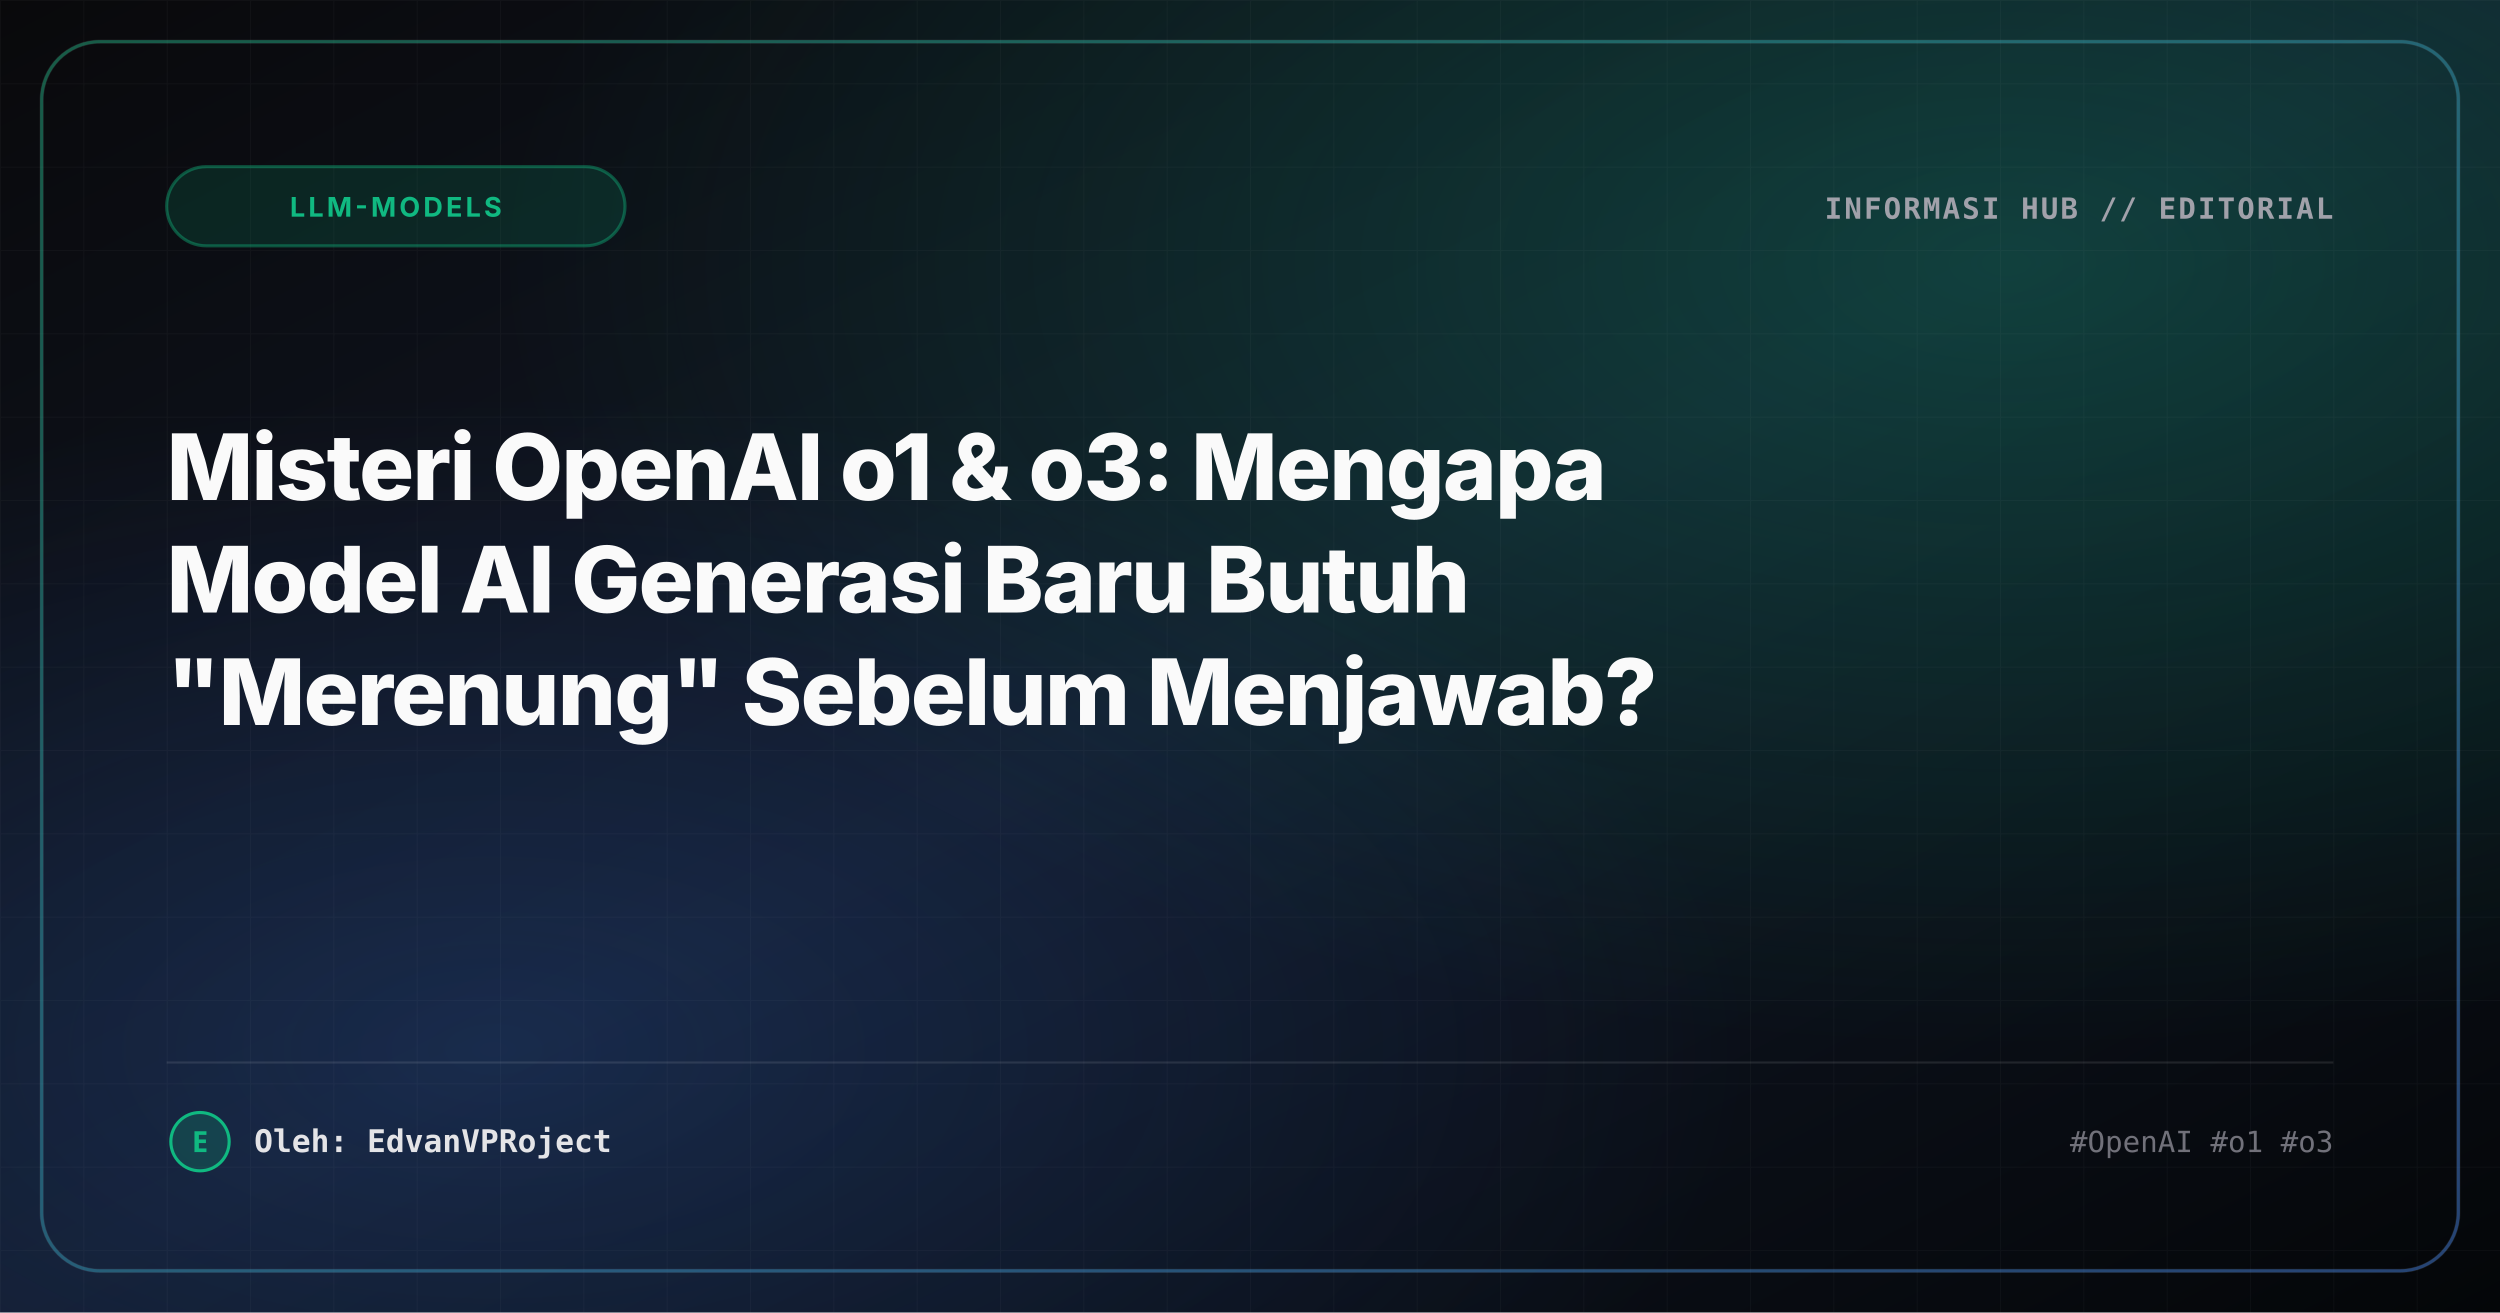
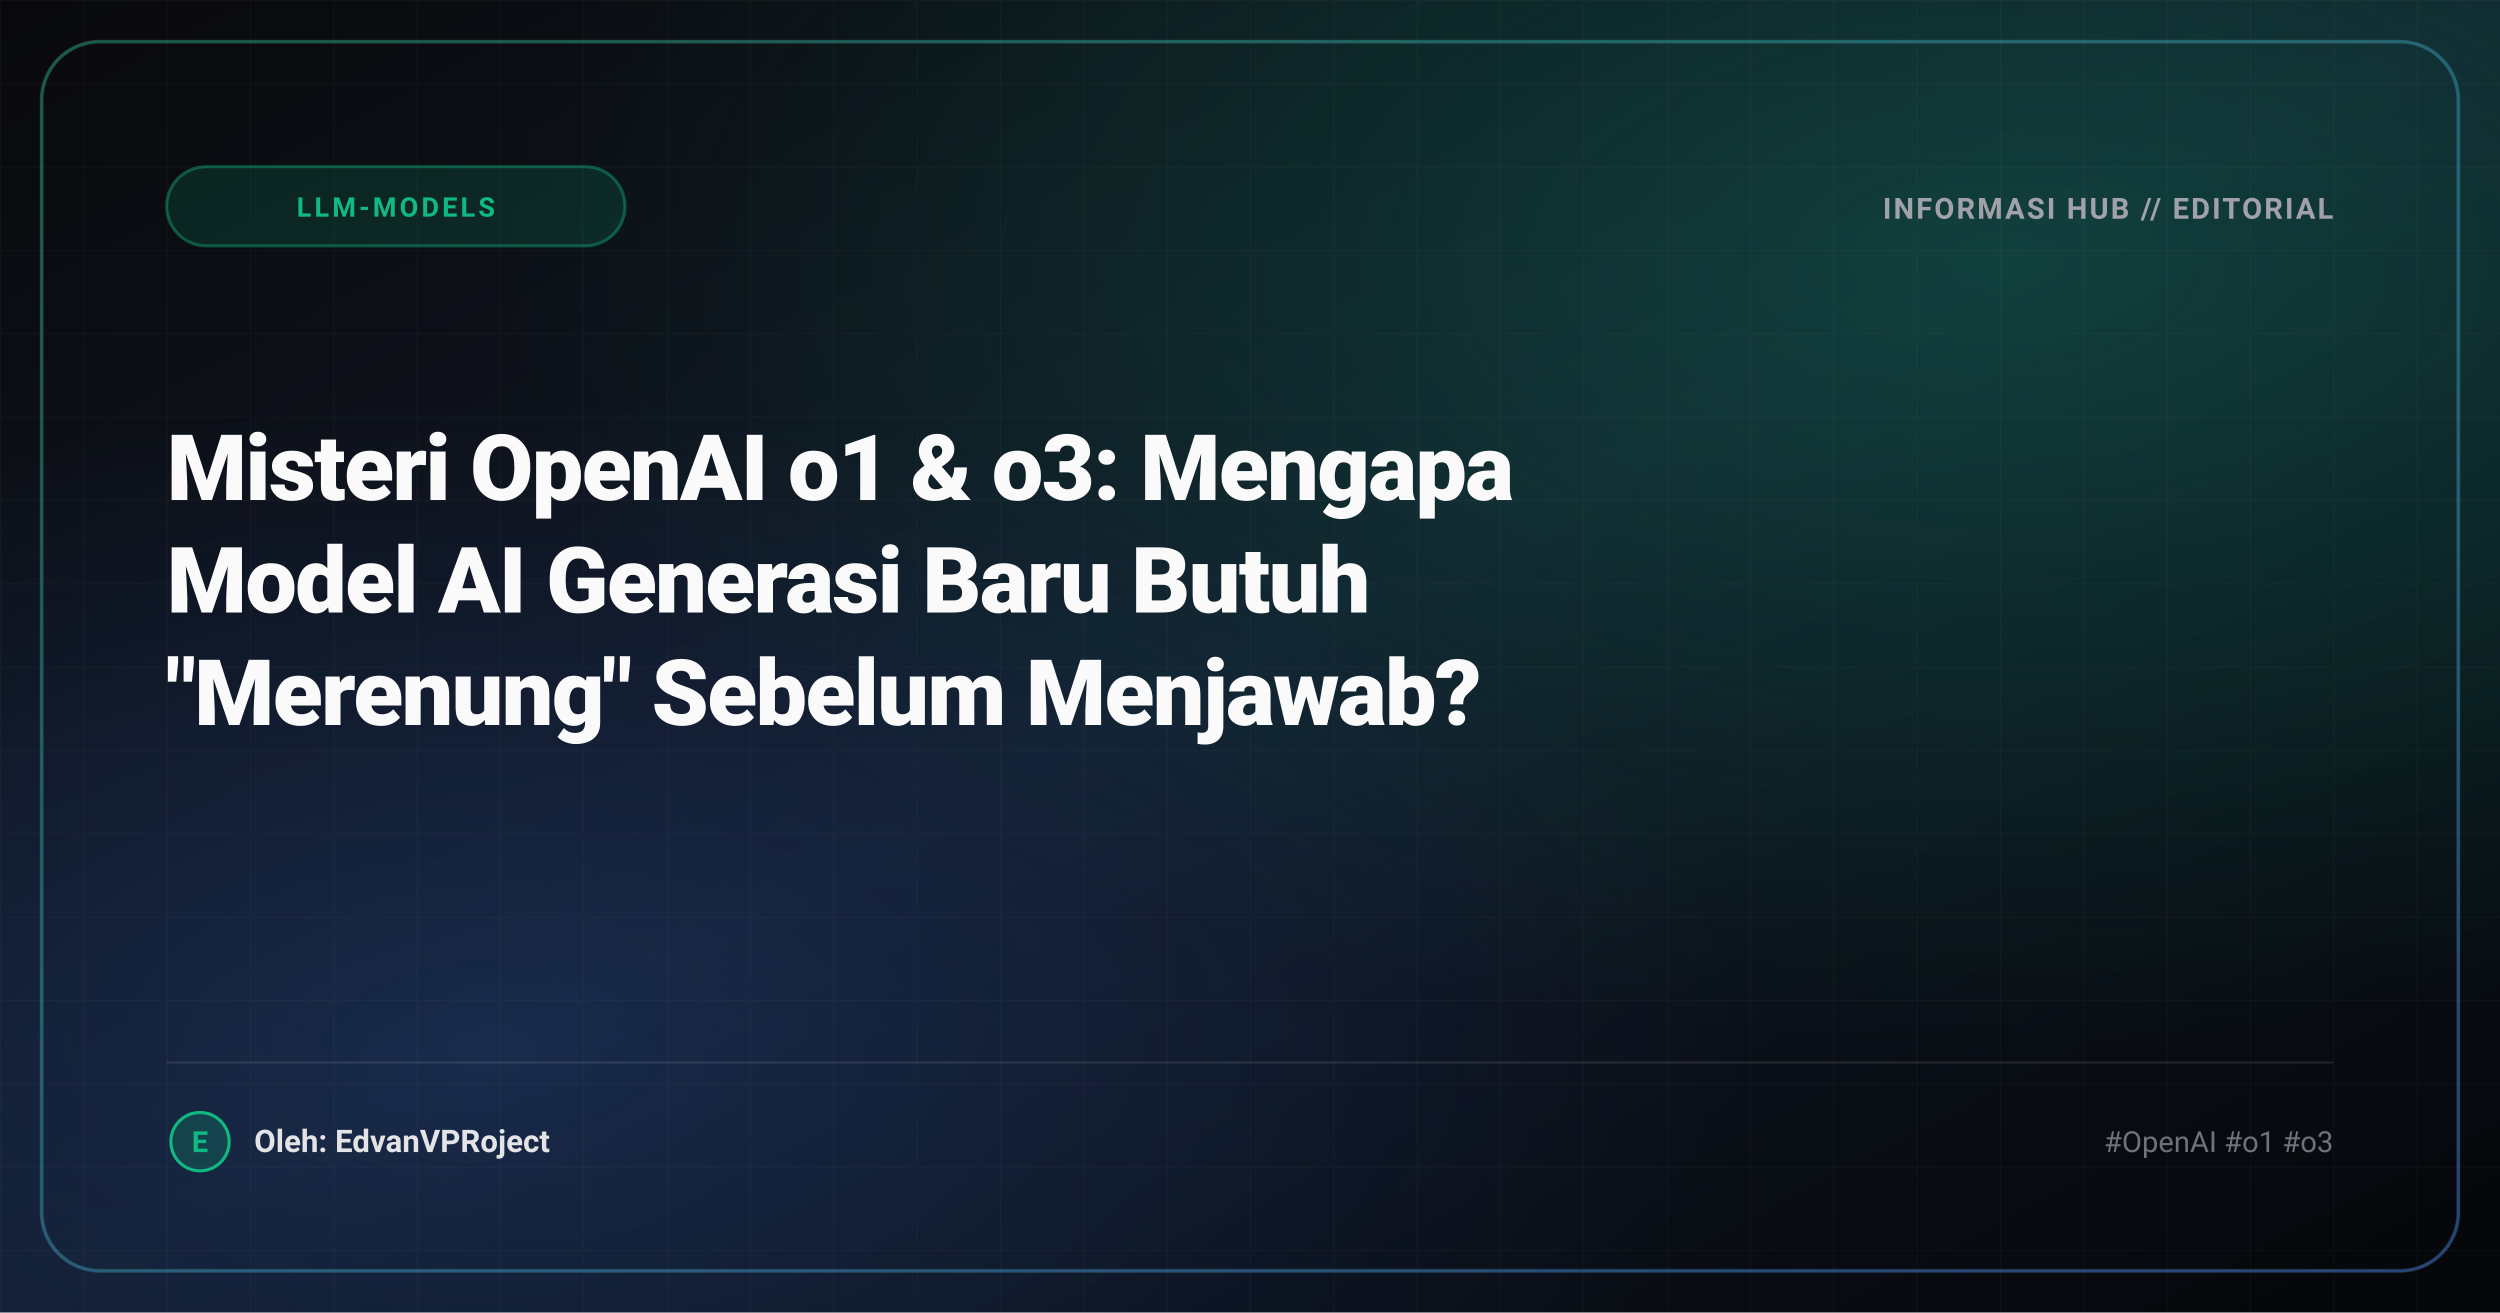
- <svg xmlns="http://www.w3.org/2000/svg" viewBox="0 0 1200 630" width="1200" height="630">
+ <svg xmlns="http://www.w3.org/2000/svg" viewBox="0 0 1200 630" width="1200" height="630" shape-rendering="geometricPrecision" text-rendering="geometricPrecision">
  <defs>
+     <style>
+       text {
+         font-family: -apple-system, BlinkMacSystemFont, "Segoe UI", Roboto, "Helvetica Neue", Arial, sans-serif;
+         text-rendering: geometricPrecision;
+         -webkit-font-smoothing: antialiased;
+       }
+     </style>
    <linearGradient id="bgGrad" x1="0%" y1="0%" x2="100%" y2="100%">
      <stop offset="0%" stop-color="#09090b" />
      <stop offset="50%" stop-color="#111827" />
      <stop offset="100%" stop-color="#040608" />
    </linearGradient>
    <linearGradient id="accGrad" x1="0%" y1="0%" x2="100%" y2="100%">
      <stop offset="0%" stop-color="#10b981" />
      <stop offset="100%" stop-color="#3b82f6" />
    </linearGradient>
    <radialGradient id="glow" cx="80%" cy="20%" r="60%">
      <stop offset="0%" stop-color="#10b981" stop-opacity="0.25" />
      <stop offset="100%" stop-color="#10b981" stop-opacity="0" />
    </radialGradient>
    <radialGradient id="glow2" cx="20%" cy="80%" r="50%">
      <stop offset="0%" stop-color="#3b82f6" stop-opacity="0.18" />
      <stop offset="100%" stop-color="#3b82f6" stop-opacity="0" />
    </radialGradient>
    <pattern id="grid" width="40" height="40" patternUnits="userSpaceOnUse">
      <path d="M 40 0 L 0 0 0 40" fill="none" stroke="rgba(255,255,255,0.03)" stroke-width="1" />
    </pattern>
  </defs>
  <rect width="1200" height="630" fill="url(#bgGrad)" />
  <rect width="1200" height="630" fill="url(#glow)" />
  <rect width="1200" height="630" fill="url(#glow2)" />
  <rect width="1200" height="630" fill="url(#grid)" />
  <rect x="20" y="20" width="1160" height="590" rx="28" fill="none" stroke="rgba(255,255,255,0.08)" stroke-width="2" />
  <rect x="20" y="20" width="1160" height="590" rx="28" fill="none" stroke="url(#accGrad)" stroke-width="1.5" opacity="0.4" />
  <g transform="translate(80, 80)">
    <rect x="0" y="0" width="220" height="38" rx="19" fill="#10b981" fill-opacity="0.15" stroke="#10b981" stroke-opacity="0.4" stroke-width="1.5" />
    <text x="110" y="24" fill="#10b981" font-family="system-ui, -apple-system, sans-serif" font-size="13" font-weight="700" text-anchor="middle" letter-spacing="1.5">
      LLM-MODELS
    </text>
    <text x="1040" y="25" fill="#a1a1aa" font-family="monospace, monospace" font-size="14" font-weight="600" text-anchor="end" letter-spacing="1">
      INFORMASI HUB // EDITORIAL
    </text>
  </g>
  <g transform="translate(0, 200)">
    <text x="80" y="40" fill="#fafafa" font-family="system-ui, -apple-system, sans-serif" font-size="44" font-weight="800" letter-spacing="-0.8">
      <tspan x="80" dy="0">Misteri OpenAI o1 &amp; o3: Mengapa</tspan>
      <tspan x="80" dy="54">Model AI Generasi Baru Butuh</tspan>
      <tspan x="80" dy="54">"Merenung" Sebelum Menjawab?</tspan>
    </text>
  </g>
  <g transform="translate(80, 510)">
    <line x1="0" y1="0" x2="1040" y2="0" stroke="rgba(255,255,255,0.1)" stroke-width="1" />
    <circle cx="16" cy="38" r="14" fill="#10b981" fill-opacity="0.2" stroke="#10b981" stroke-width="1.5" />
    <text x="16" y="43" fill="#10b981" font-family="sans-serif" font-size="14" font-weight="bold" text-anchor="middle">E</text>
    <text x="42" y="43" fill="#e4e4e7" font-family="monospace, monospace" font-size="15" font-weight="600">
      Oleh: EdvanVPRoject
    </text>
    <text x="1040" y="43" fill="#71717a" font-family="monospace, monospace" font-size="14" text-anchor="end">
      #OpenAI   #o1   #o3
    </text>
  </g>
</svg>
